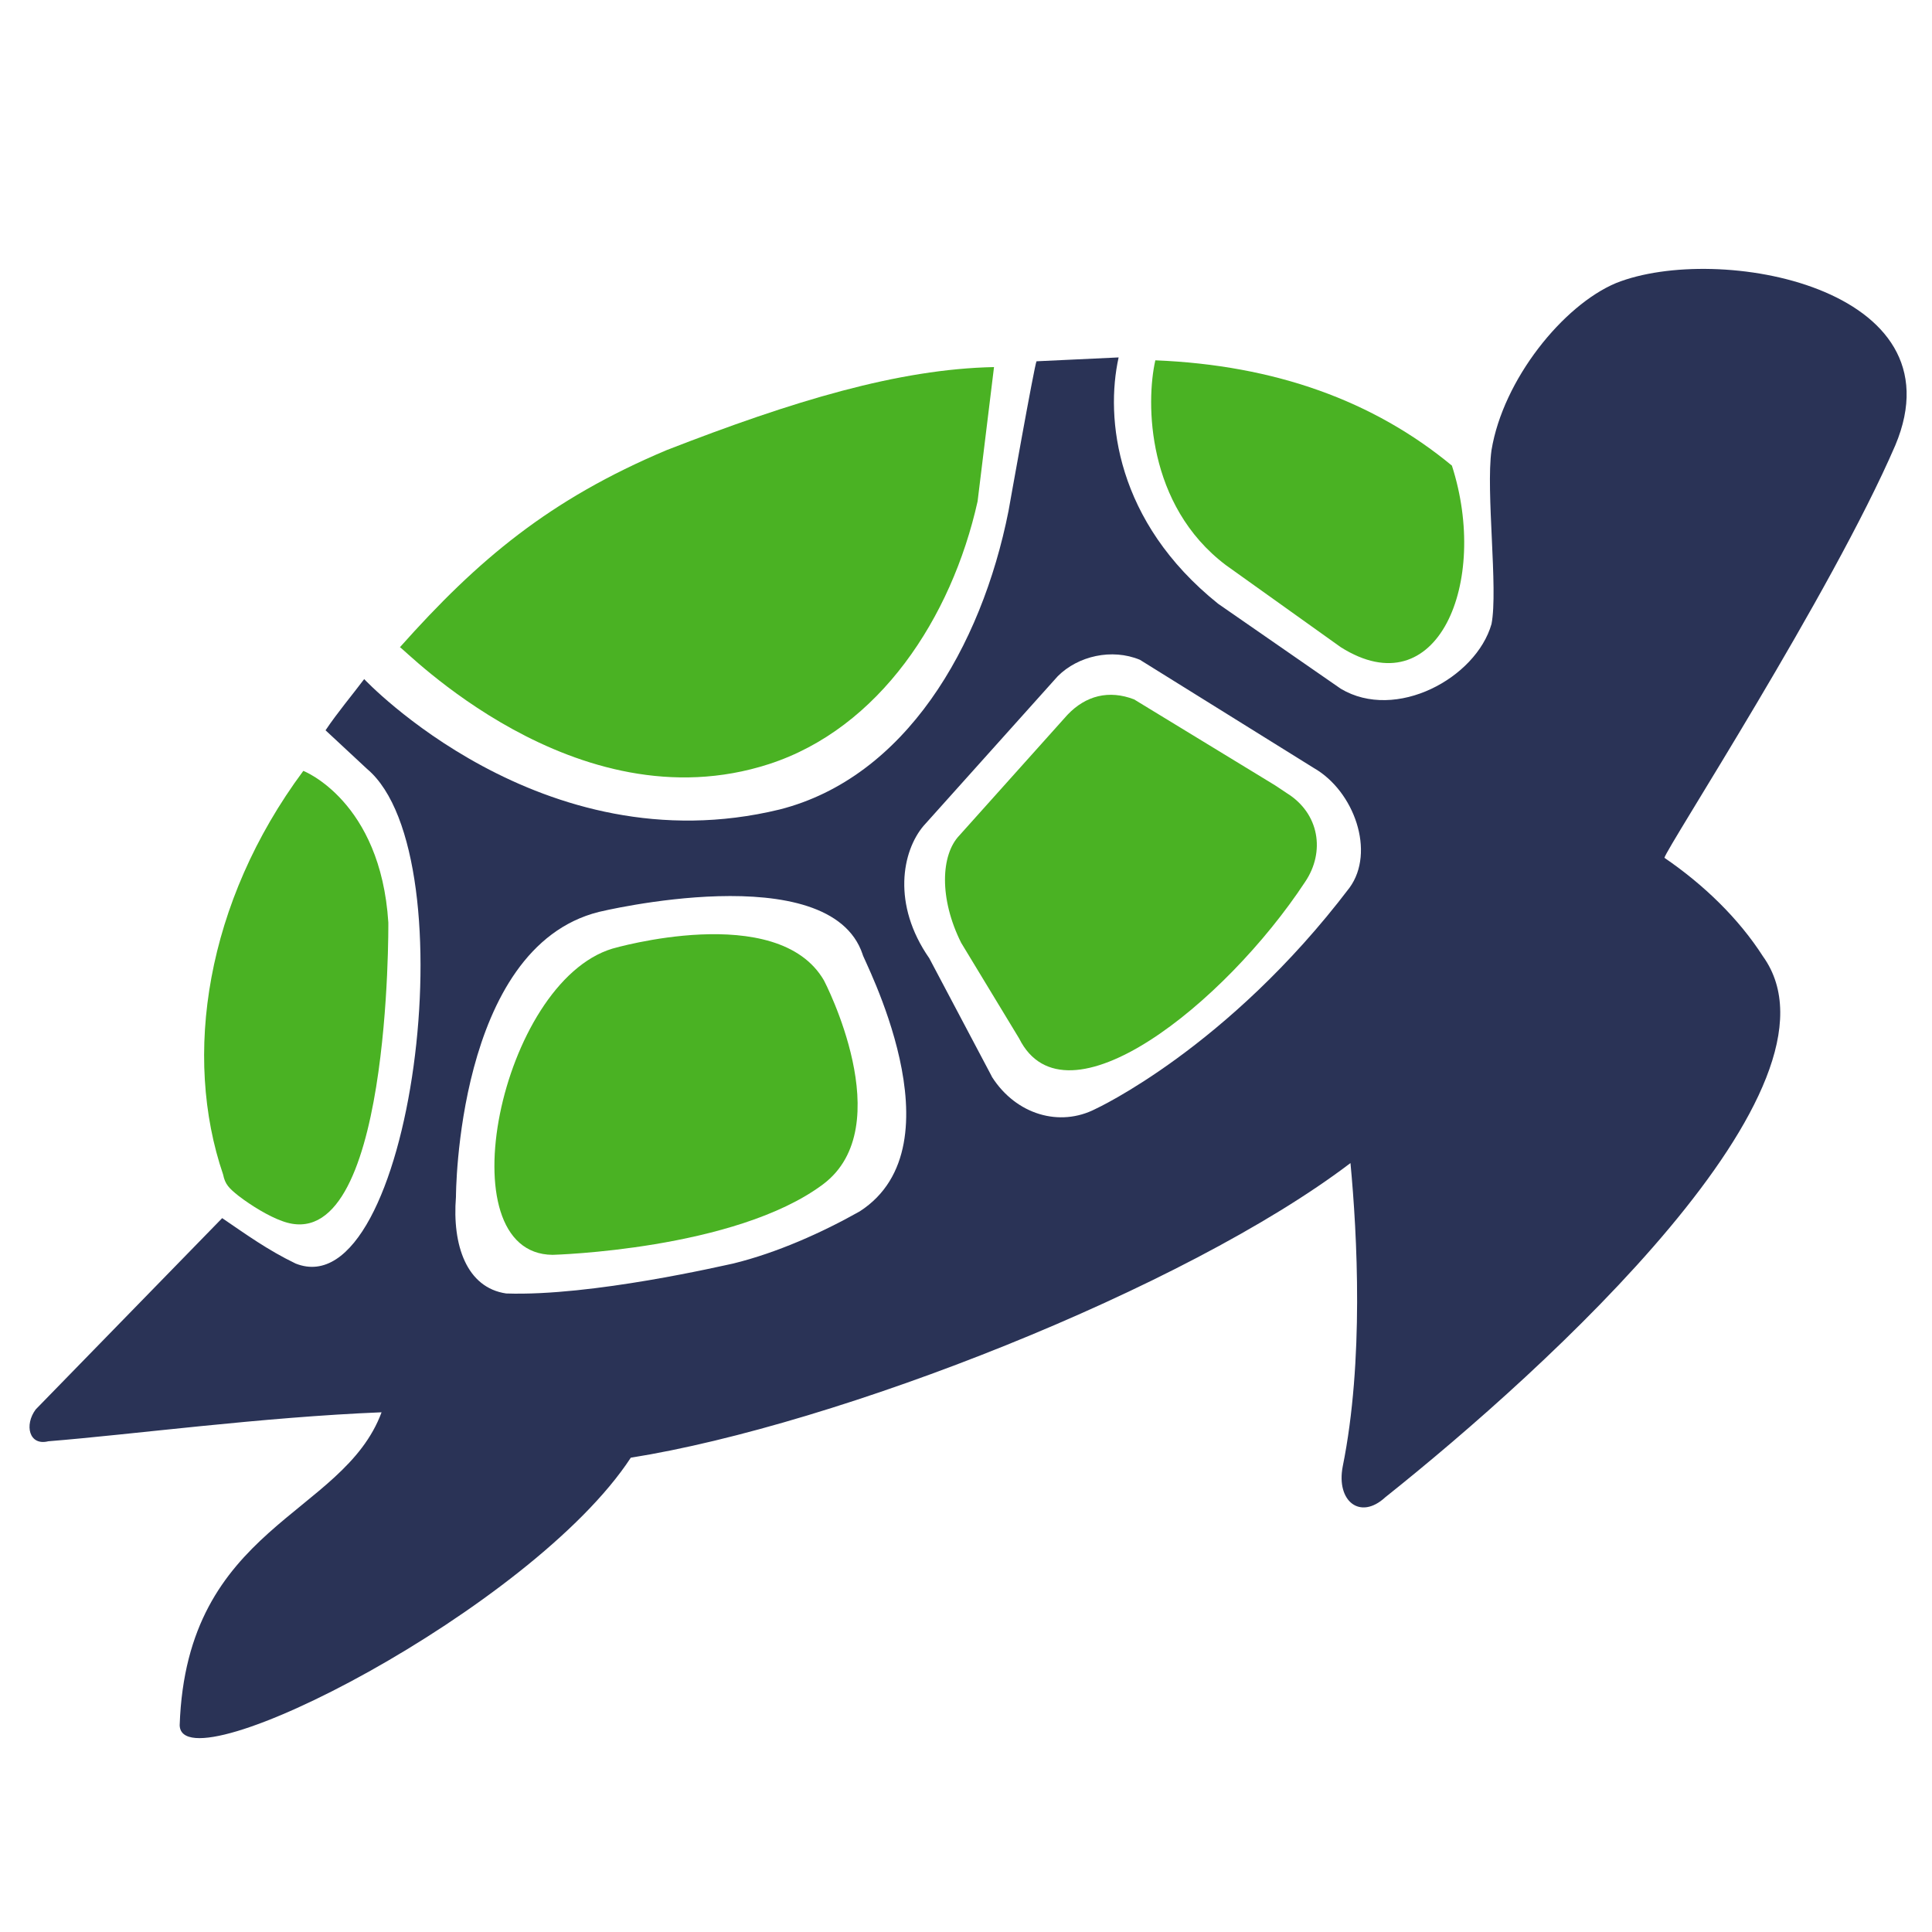
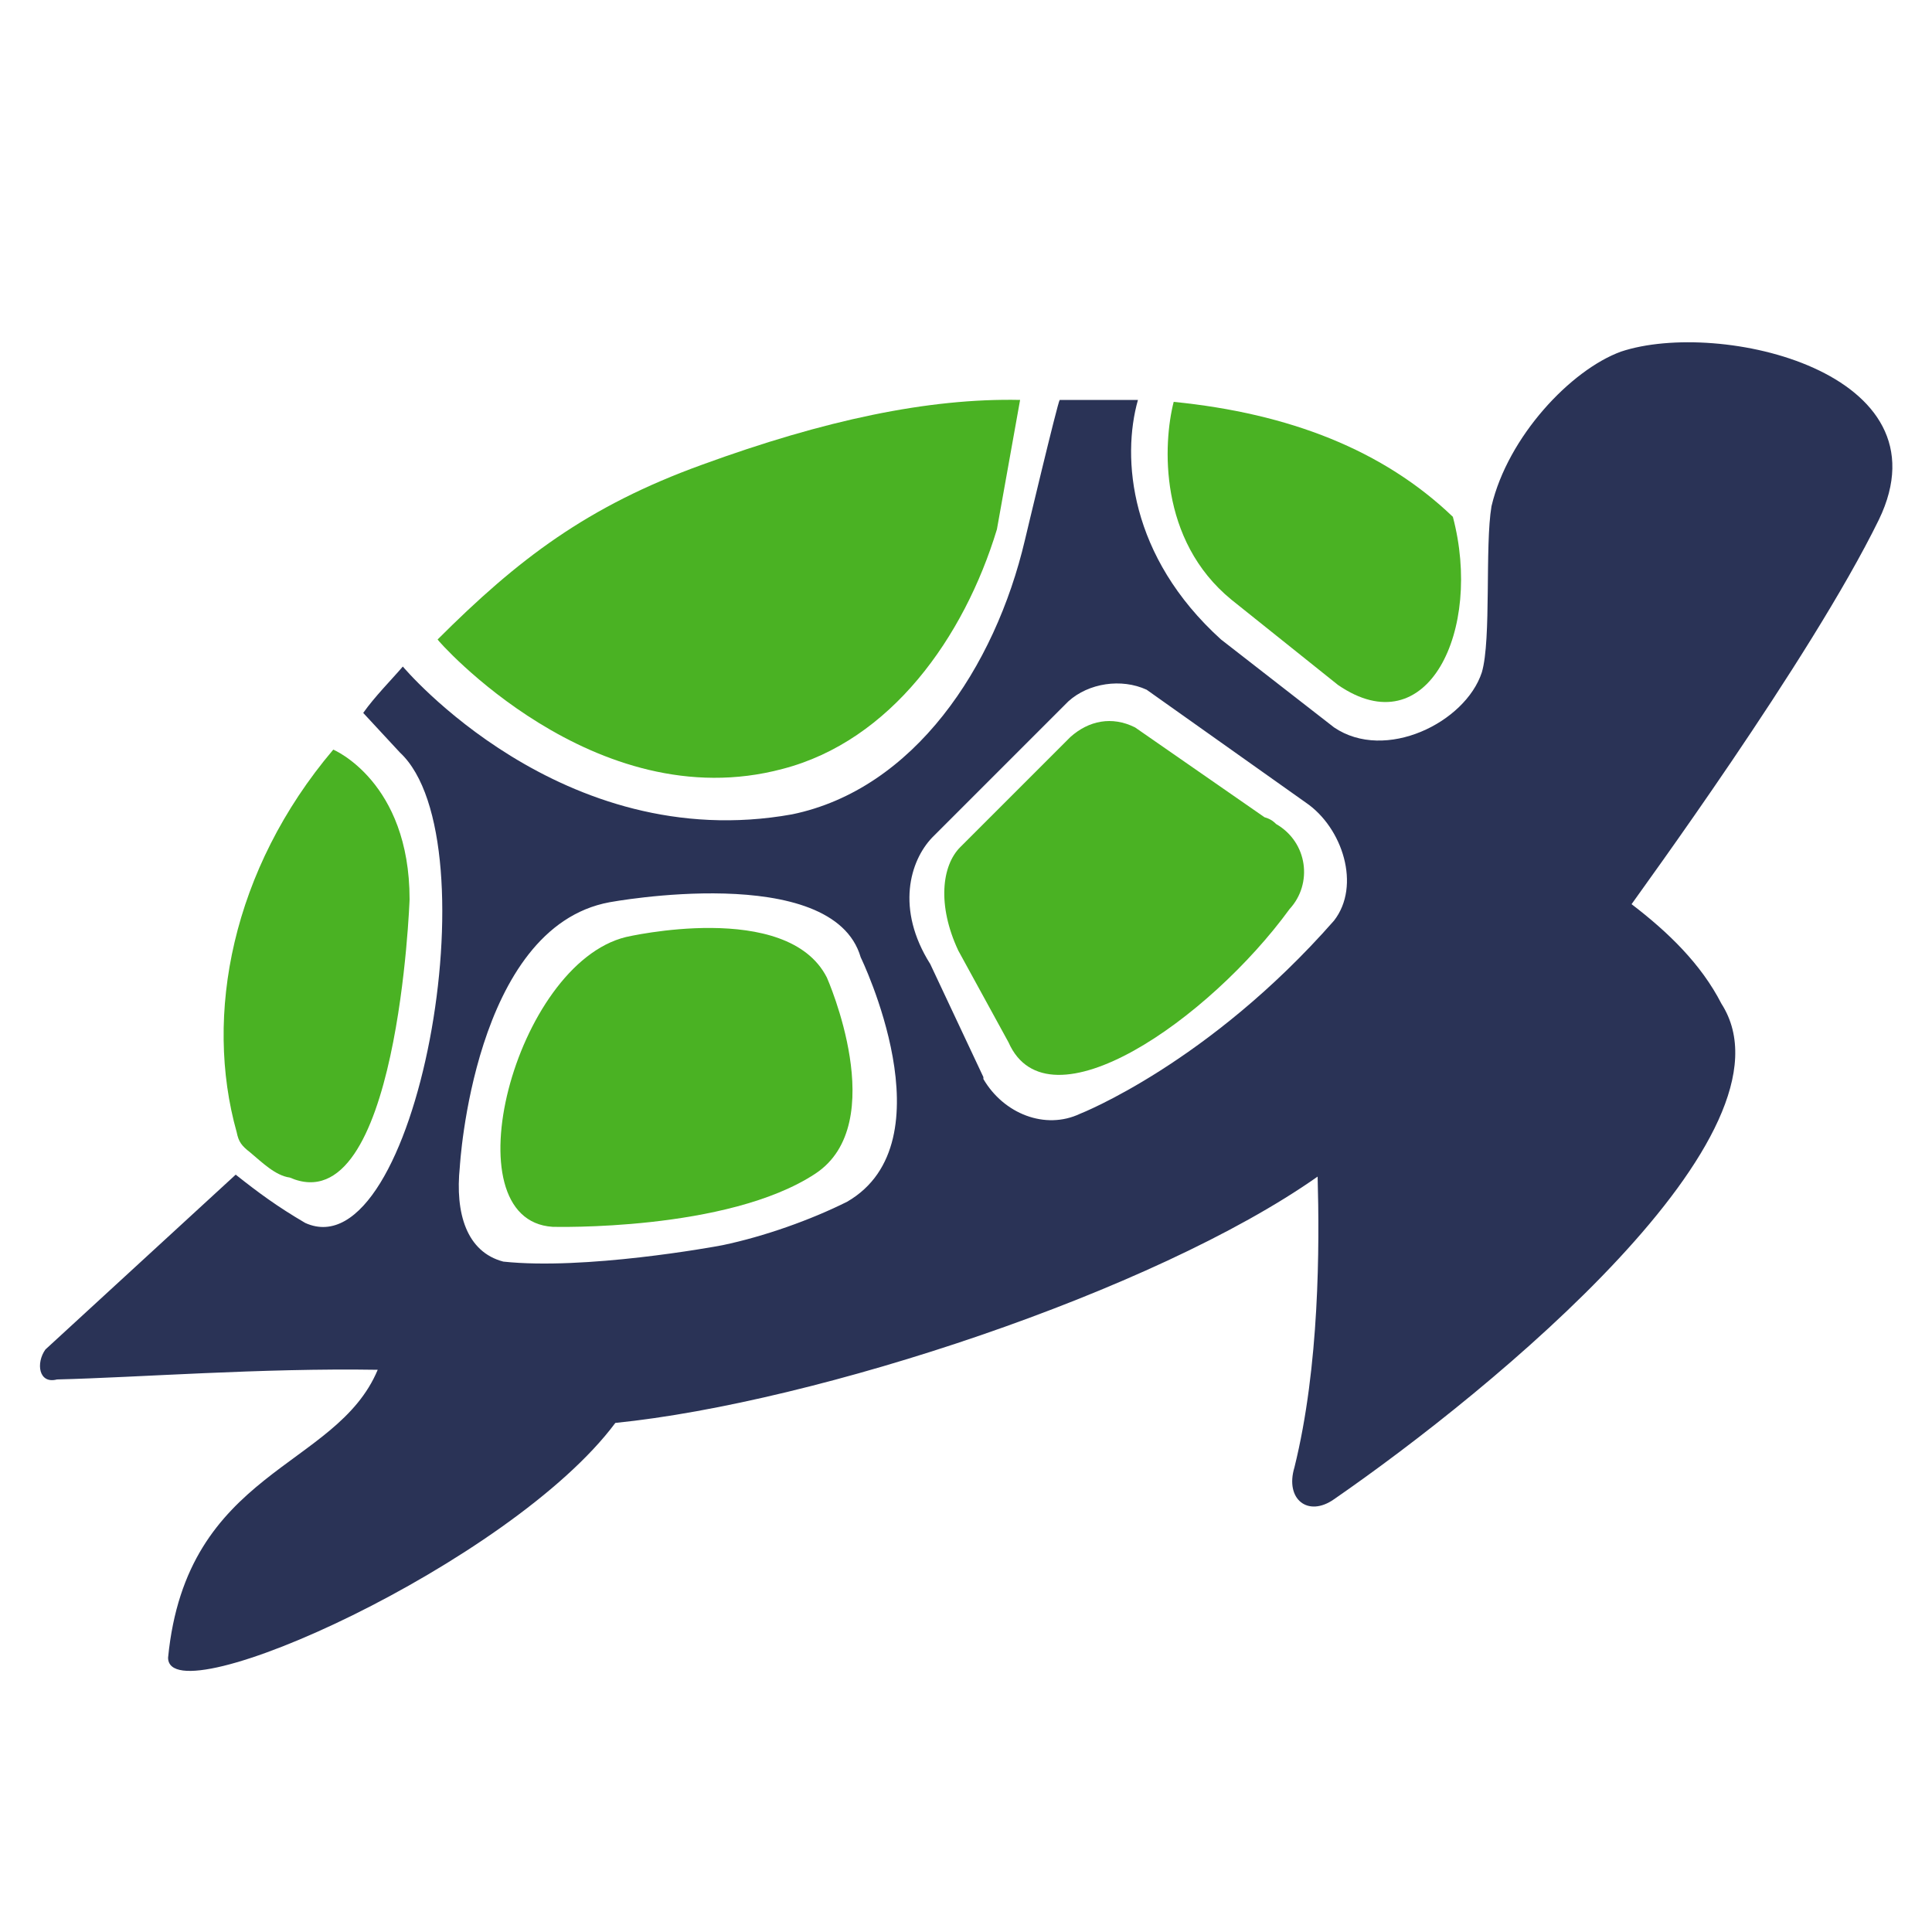
<svg xmlns="http://www.w3.org/2000/svg" xmlns:xlink="http://www.w3.org/1999/xlink" version="1.1" id="レイヤー_1" x="0px" y="0px" viewBox="0 0 200 200" style="enable-background:new 0 0 200 200;" xml:space="preserve">
  <style type="text/css">
- 	.st0{clip-path:url(#SVGID_00000067932163649615218950000015219868289312724142_);}
+ 	.st0{clip-path:url(#SVGID_00000003818447206344404970000018161433982554600088_);}
	.st1{fill:#4AB223;}
	.st2{fill:#2A3356;}
</style>
  <g>
    <g>
      <g>
        <g>
          <g>
-             <defs>
-               <rect id="SVGID_1_" x="-64480" y="41904" width="200" height="200" />
-             </defs>
-             <clipPath id="SVGID_00000110431335441733236610000016843966671562831760_">
-               <use xlink:href="#SVGID_1_" style="overflow:visible;" />
-             </clipPath>
-             <g id="グループ_56397" transform="translate(-16120 10476)" style="clip-path:url(#SVGID_00000110431335441733236610000016843966671562831760_);">
-               <path id="パス_104938" d="M16261.3-10333.1c-29.4,29.8-79.7,21.9-95-18.3c-18.1-48.5,27.9-97.2,77.1-77.7        C16283.1-10413,16291.3-10362.5,16261.3-10333.1 M16261-10333.4c34.3-35,8-95.4-40.5-95.8c-50.3-0.2-76.2,59.3-39.3,94.7        C16202.2-10313.6,16239.8-10311.5,16261-10333.4" />
-               <path id="パス_104939" d="M16163-10373.9c0.1-51.5,62.2-78,99.5-42c23.4,22.3,23.5,61.7,0,84        C16225.3-10295.9,16163.1-10322.3,16163-10373.9 M16163-10373.9c-0.4,31,26.6,57.4,57.5,56.3c29.9,0,55.8-26.6,55.2-56.3        c0.6-29.7-25.3-56.3-55.2-56.3C16189.6-10431.2,16162.7-10404.9,16163-10373.9" />
-               <path id="パス_104939_-_アウトライン" d="M16222.2-10314.2c-14,0-27.5-4.8-38.4-13.6c-5.5-4.4-10.1-9.7-13.7-15.8        c-3.8-6.3-6.3-13.3-7.4-20.6c-0.6-3.2-0.8-6.5-0.8-9.8c0-3.4,0.2-6.7,0.8-10c1.2-7.2,3.7-14.2,7.5-20.5        c3.6-6,8.2-11.3,13.7-15.7c10.9-8.7,24.3-13.5,38.3-13.5c7.3,0,14.6,1.4,21.4,4.1c7.3,2.9,14,7.3,19.7,12.8        c5.8,5.6,10.4,12.3,13.5,19.8c6,14.8,6,31.3,0,46.1c-3,7.5-7.6,14.2-13.5,19.8c-5.7,5.5-12.4,9.9-19.7,12.8        C16236.8-10315.5,16229.5-10314.2,16222.2-10314.2z M16221.2-10316.4c0.3,0,0.7,0,1,0c7.1,0,14-1.3,20.6-3.9        c7.1-2.8,13.5-7,19-12.4c5.6-5.3,10-11.8,12.9-19c5.8-14.2,5.8-30.1,0-44.4c-2.9-7.2-7.3-13.7-12.9-19        c-5.5-5.3-11.9-9.5-19-12.4c-6.6-2.6-13.5-3.9-20.6-3.9h-0.3c7,0.2,14,1.8,20.4,4.7c13.6,6.2,24.4,17.2,30.3,31        c2.9,6.9,4.4,14.3,4.3,21.8c0.1,7.5-1.3,14.9-4.3,21.8c-5.9,13.7-16.7,24.8-30.3,30.9        C16235.6-10318.1,16228.4-10316.5,16221.2-10316.4L16221.2-10316.4z M16164.9-10364.5c2.3,12.7,8.9,24.2,18.7,32.5        c9.8,8.5,22.2,13.2,35.2,13.3c0.6,0,1.1,0,1.7,0l0,0c7.2,0,14.3-1.6,20.9-4.5c13.1-5.9,23.5-16.5,29.2-29.8        c2.8-6.6,4.2-13.7,4.1-20.9l0,0c0.1-7.2-1.3-14.3-4.1-20.9c-5.6-13.2-16-23.8-29.1-29.8c-6.6-3-13.7-4.5-20.9-4.5l0,0        c-0.6,0-1.1,0-1.7,0c-12.9,0.1-25.3,4.8-35.1,13.2c-9.8,8.3-16.4,19.7-18.7,32.3c-0.5,3.2-0.8,6.4-0.8,9.7l0,0        C16164.2-10370.7,16164.4-10367.6,16164.9-10364.5z" />
-               <path id="パス_104940" d="M16254.6-10419.1c1.8-6.6,3.2-14.3,9-18.6c4.6-3.1,10.1-2.6,15.2-4.2c4.6-0.6,8.8,2.7,9.3,7.2        c0.1,0.6,0.1,1.3,0,1.9c-0.1,0.9-0.3,1.8-0.4,2.6c-0.6,3.2-1.2,7.6-3.1,10.3c-3.9,6-11.6,8.1-18,10.6l-0.2-0.4        c3.6-3.5,7.8-6.1,11.5-9.3c3.7-3.3,4.7-8.8,6-13.3c1.3-2.9,0-6.2-2.8-7.5c-0.7-0.3-1.4-0.5-2.2-0.5c-3.2,0.4-6.4,1.3-9.4,2.7        c-3.9,2.5-6.9,6.1-8.8,10.3c-1.7,3-3.6,5.8-5.7,8.4L16254.6-10419.1z" />
-               <path id="パス_104941" d="M16276.4-10383.8c4.6-0.6,9.2-0.9,13.8-1c5.5-1.1,10.8,2.5,11.8,8c0,0.2,0.1,0.5,0.1,0.7        c0.4,4.3-2,8.4-6.1,10.1c-5.9,1.8-12.2,1.6-18-0.7c4.5-1,9.1-1.7,13.8-1.8c3.6,0.2,6.7-2.5,6.9-6.1s-2.5-6.7-6.1-6.9        c-0.7,0-1.5,0-2.2,0.2C16285.6-10380.6,16280.7-10381.4,16276.4-10383.8" />
-               <path id="パス_104942" d="M16229.2-10430.9c-2.3-4.3-3.1-9.2-2.4-14.1c1-3.5-1.1-7.1-4.6-8.1s-7.1,1.1-8.1,4.6        c-0.2,0.7-0.3,1.4-0.2,2.2c-0.2,4.6-0.8,9.2-1.8,13.8c-2.3-5.7-2.5-12.1-0.7-18c1.7-4,5.8-6.5,10.1-6.1        c5.5,0.7,9.4,5.7,8.8,11.2c0,0.2-0.1,0.5-0.1,0.7C16230.1-10440.1,16229.8-10435.5,16229.2-10430.9" />
-               <path id="パス_104943" d="M16211.7-10319.1c2.3,4.3,3.1,9.2,2.4,14c-1,3.5,1.1,7.1,4.5,8.1c3.5,1,7.1-1.1,8.1-4.5        c0.2-0.7,0.3-1.4,0.2-2.2c0.2-4.6,0.8-9.2,1.8-13.8c2.3,5.7,2.5,12.1,0.7,18c-1.7,4-5.8,6.5-10.1,6.1        c-5.5-0.7-9.4-5.7-8.8-11.2c0-0.2,0.1-0.5,0.1-0.7C16210.8-10310,16211.1-10314.6,16211.7-10319.1" />
-               <path id="パス_104944" d="M16164.5-10366.3c-4.6,0.6-9.2,0.9-13.8,1c-5.5,1.1-10.8-2.5-11.8-8c0-0.2-0.1-0.5-0.1-0.7        c-0.4-4.3,2-8.4,6.1-10.1c5.9-1.8,12.2-1.6,18,0.7c-4.5,1-9.1,1.7-13.8,1.8c-3.6-0.2-6.7,2.5-6.9,6.1s2.5,6.7,6.1,6.9        c0.7,0,1.5,0,2.2-0.2C16155.3-10369.5,16160.2-10368.6,16164.5-10366.3" />
-               <path id="パス_104945" d="M16176.7-10336.3c-0.5,3-1.6,5.9-3.3,8.5l-4.3,8l-1.6-1.5c4.6-2.4,10.5-6.8,15.7-7.7        c-3.3,4-10.2,6.9-14.5,9.7c-0.5,0.3-1.2,0.1-1.5-0.4c-0.2-0.3-0.2-0.7,0-1.1l4.3-8        C16172.7-10331.6,16174.5-10334.1,16176.7-10336.3" />
-               <path id="合体_10" d="M16193.4-10367.3l7.5-28.1l28.1-7.5l20.6,20.6l-7.5,28.1l-28.1,7.5L16193.4-10367.3z" />
-               <path id="合体_10_-_アウトライン" d="M16213.6-10345.5l-21.5-21.5l7.9-29.3l29.3-7.9l21.5,21.5l-7.9,29.3        L16213.6-10345.5z M16194.7-10367.7l19.6,19.6l26.8-7.2l7.2-26.8l-19.6-19.6l-26.8,7.2L16194.7-10367.7z" />
-               <path id="パス_104948" d="M16213-10343l-0.7-0.7c-1.1,3-2.2,6-3.2,9.1c-2.3,4.8-3.2,10.2-2.4,15.5l0.4,0.1        c3.3-4.2,5.2-9.4,5.4-14.7c0.6-3.2,1.1-6.4,1.5-9.5L16213-10343z" />
-               <path id="パス_104949" d="M16189.6-10366.3l0.3-1c-3.3,0.5-6.6,1.1-9.8,1.8c-5.5,0.4-10.7,2.4-15,5.8l0.1,0.4        c5.4,0.7,11-0.3,15.8-2.7c3.2-1.1,6.3-2.3,9.4-3.5L16189.6-10366.3z" />
-               <path id="パス_104950" d="M16197.9-10397.1l0.3-1l1-0.3c-1.9-2.4-3.8-4.7-5.8-7c-2.8-4.3-6.9-7.7-11.8-9.6l-0.3,0.3        c1.9,4.8,5.2,9,9.6,11.8C16193.1-10401,16195.5-10399,16197.9-10397.1" />
-               <path id="パス_104951" d="M16230-10406.7l0.8,0.8c1.1-2.8,2.1-5.5,3.1-8.3c2.3-4.5,3.2-9.7,2.3-14.7l-0.4-0.1        c-3.2,3.9-5.1,8.8-5.4,13.9c-0.6,2.9-1,5.8-1.5,8.8L16230-10406.7z" />
-               <path id="パス_104952" d="M16274.5-10389.1c-4.8-0.9-9.8-0.2-14.1,2c-2.6,0.9-5.2,1.9-7.7,2.9l0.8,0.8l-0.3,1.1        c2.7-0.4,5.5-0.8,8.2-1.3c4.9-0.2,9.6-1.9,13.4-5.1L16274.5-10389.1" />
-               <path id="パス_104953" d="M16252-10346.9c-2.3-1.9-4.6-3.8-6.9-5.7l-0.3,1.1l-1.1,0.3c1.9,2.3,3.7,4.6,5.7,6.9        c2.8,4.3,6.9,7.6,11.6,9.4l0.3-0.3C16259.6-10340,16256.3-10344.1,16252-10346.9" />
+             <g>
+               <defs>
+                 <rect id="SVGID_1_" x="-80600" y="52380" width="200" height="200" />
+               </defs>
+               <clipPath id="SVGID_00000158716923606252662650000000727611711632415150_">
+                 <use xlink:href="#SVGID_1_" style="overflow:visible;" />
+               </clipPath>
+               <g id="グループ_56397" transform="translate(-16120 10476)" style="clip-path:url(#SVGID_00000158716923606252662650000000727611711632415150_);">
+                 <path id="パス_104938" d="M16261.3-10333.1c-29.4,29.8-79.7,21.9-95-18.3c-18.1-48.5,27.9-97.2,77.1-77.7         C16283.1-10413,16291.3-10362.5,16261.3-10333.1 M16261-10333.4c34.3-35,8-95.4-40.5-95.8c-50.3-0.2-76.2,59.3-39.3,94.7         C16202.2-10313.6,16239.8-10311.5,16261-10333.4" />
+                 <path id="パス_104939" d="M16163-10373.9c0.1-51.5,62.2-78,99.5-42c23.4,22.3,23.5,61.7,0,84         C16225.3-10295.9,16163.1-10322.3,16163-10373.9 M16163-10373.9c-0.4,31,26.6,57.4,57.5,56.3c29.9,0,55.8-26.6,55.2-56.3         c0.6-29.7-25.3-56.3-55.2-56.3C16189.6-10431.2,16162.7-10404.9,16163-10373.9" />
+                 <path id="パス_104939_-_アウトライン" d="M16222.2-10314.2c-14,0-27.5-4.8-38.4-13.6c-5.5-4.4-10.1-9.7-13.7-15.8         c-3.8-6.3-6.3-13.3-7.4-20.6c-0.6-3.2-0.8-6.5-0.8-9.8c0-3.4,0.2-6.7,0.8-10c1.2-7.2,3.7-14.2,7.5-20.5         c3.6-6,8.2-11.3,13.7-15.7c10.9-8.7,24.3-13.5,38.3-13.5c7.3,0,14.6,1.4,21.4,4.1c7.3,2.9,14,7.3,19.7,12.8         c5.8,5.6,10.4,12.3,13.5,19.8c6,14.8,6,31.3,0,46.1c-3,7.5-7.6,14.2-13.5,19.8c-5.7,5.5-12.4,9.9-19.7,12.8         C16236.8-10315.5,16229.5-10314.2,16222.2-10314.2z M16221.2-10316.4c0.3,0,0.7,0,1,0c7.1,0,14-1.3,20.6-3.9         c7.1-2.8,13.5-7,19-12.4c5.6-5.3,10-11.8,12.9-19c5.8-14.2,5.8-30.1,0-44.4c-2.9-7.2-7.3-13.7-12.9-19         c-5.5-5.3-11.9-9.5-19-12.4c-6.6-2.6-13.5-3.9-20.6-3.9h-0.3c7,0.2,14,1.8,20.4,4.7c13.6,6.2,24.4,17.2,30.3,31         c2.9,6.9,4.4,14.3,4.3,21.8c0.1,7.5-1.3,14.9-4.3,21.8c-5.9,13.7-16.7,24.8-30.3,30.9         C16235.6-10318.1,16228.4-10316.5,16221.2-10316.4L16221.2-10316.4z M16164.9-10364.5c2.3,12.7,8.9,24.2,18.7,32.5         c9.8,8.5,22.2,13.2,35.2,13.3c0.6,0,1.1,0,1.7,0l0,0c7.2,0,14.3-1.6,20.9-4.5c13.1-5.9,23.5-16.5,29.2-29.8         c2.8-6.6,4.2-13.7,4.1-20.9l0,0c0.1-7.2-1.3-14.3-4.1-20.9c-5.6-13.2-16-23.8-29.1-29.8c-6.6-3-13.7-4.5-20.9-4.5l0,0         c-0.6,0-1.1,0-1.7,0c-12.9,0.1-25.3,4.8-35.1,13.2c-9.8,8.3-16.4,19.7-18.7,32.3c-0.5,3.2-0.8,6.4-0.8,9.7l0,0         C16164.2-10370.7,16164.4-10367.6,16164.9-10364.5z" />
+                 <path id="パス_104940" d="M16254.6-10419.1c1.8-6.6,3.2-14.3,9-18.6c4.6-3.1,10.1-2.6,15.2-4.2c4.6-0.6,8.8,2.7,9.3,7.2         c0.1,0.6,0.1,1.3,0,1.9c-0.1,0.9-0.3,1.8-0.4,2.6c-0.6,3.2-1.2,7.6-3.1,10.3c-3.9,6-11.6,8.1-18,10.6l-0.2-0.4         c3.6-3.5,7.8-6.1,11.5-9.3c3.7-3.3,4.7-8.8,6-13.3c1.3-2.9,0-6.2-2.8-7.5c-0.7-0.3-1.4-0.5-2.2-0.5c-3.2,0.4-6.4,1.3-9.4,2.7         c-3.9,2.5-6.9,6.1-8.8,10.3c-1.7,3-3.6,5.8-5.7,8.4L16254.6-10419.1z" />
+                 <path id="パス_104941" d="M16276.4-10383.8c4.6-0.6,9.2-0.9,13.8-1c5.5-1.1,10.8,2.5,11.8,8c0,0.2,0.1,0.5,0.1,0.7         c0.4,4.3-2,8.4-6.1,10.1c-5.9,1.8-12.2,1.6-18-0.7c4.5-1,9.1-1.7,13.8-1.8c3.6,0.2,6.7-2.5,6.9-6.1s-2.5-6.7-6.1-6.9         c-0.7,0-1.5,0-2.2,0.2C16285.6-10380.6,16280.7-10381.4,16276.4-10383.8" />
+                 <path id="パス_104942" d="M16229.2-10430.9c-2.3-4.3-3.1-9.2-2.4-14.1c1-3.5-1.1-7.1-4.6-8.1s-7.1,1.1-8.1,4.6         c-0.2,0.7-0.3,1.4-0.2,2.2c-0.2,4.6-0.8,9.2-1.8,13.8c-2.3-5.7-2.5-12.1-0.7-18c1.7-4,5.8-6.5,10.1-6.1         c5.5,0.7,9.4,5.7,8.8,11.2c0,0.2-0.1,0.5-0.1,0.7C16230.1-10440.1,16229.8-10435.5,16229.2-10430.9" />
+                 <path id="パス_104943" d="M16211.7-10319.1c2.3,4.3,3.1,9.2,2.4,14c-1,3.5,1.1,7.1,4.5,8.1c3.5,1,7.1-1.1,8.1-4.5         c0.2-0.7,0.3-1.4,0.2-2.2c0.2-4.6,0.8-9.2,1.8-13.8c2.3,5.7,2.5,12.1,0.7,18c-1.7,4-5.8,6.5-10.1,6.1         c-5.5-0.7-9.4-5.7-8.8-11.2c0-0.2,0.1-0.5,0.1-0.7C16210.8-10310,16211.1-10314.6,16211.7-10319.1" />
+                 <path id="パス_104944" d="M16164.5-10366.3c-4.6,0.6-9.2,0.9-13.8,1c-5.5,1.1-10.8-2.5-11.8-8c0-0.2-0.1-0.5-0.1-0.7         c-0.4-4.3,2-8.4,6.1-10.1c5.9-1.8,12.2-1.6,18,0.7c-4.5,1-9.1,1.7-13.8,1.8c-3.6-0.2-6.7,2.5-6.9,6.1s2.5,6.7,6.1,6.9         c0.7,0,1.5,0,2.2-0.2C16155.3-10369.5,16160.2-10368.6,16164.5-10366.3" />
+                 <path id="パス_104945" d="M16176.7-10336.3c-0.5,3-1.6,5.9-3.3,8.5l-4.3,8l-1.6-1.5c4.6-2.4,10.5-6.8,15.7-7.7         c-3.3,4-10.2,6.9-14.5,9.7c-0.5,0.3-1.2,0.1-1.5-0.4c-0.2-0.3-0.2-0.7,0-1.1l4.3-8         C16172.7-10331.6,16174.5-10334.1,16176.7-10336.3" />
+                 <path id="合体_10" d="M16193.4-10367.3l7.5-28.1l28.1-7.5l20.6,20.6l-7.5,28.1l-28.1,7.5L16193.4-10367.3z" />
+                 <path id="合体_10_-_アウトライン" d="M16213.6-10345.5l-21.5-21.5l7.9-29.3l29.3-7.9l21.5,21.5l-7.9,29.3         L16213.6-10345.5z M16194.7-10367.7l19.6,19.6l26.8-7.2l7.2-26.8l-19.6-19.6l-26.8,7.2L16194.7-10367.7z" />
+                 <path id="パス_104948" d="M16213-10343l-0.7-0.7c-1.1,3-2.2,6-3.2,9.1c-2.3,4.8-3.2,10.2-2.4,15.5l0.4,0.1         c3.3-4.2,5.2-9.4,5.4-14.7c0.6-3.2,1.1-6.4,1.5-9.5L16213-10343z" />
+                 <path id="パス_104949" d="M16189.6-10366.3l0.3-1c-3.3,0.5-6.6,1.1-9.8,1.8c-5.5,0.4-10.7,2.4-15,5.8l0.1,0.4         c5.4,0.7,11-0.3,15.8-2.7c3.2-1.1,6.3-2.3,9.4-3.5L16189.6-10366.3z" />
+                 <path id="パス_104950" d="M16197.9-10397.1l0.3-1l1-0.3c-1.9-2.4-3.8-4.7-5.8-7c-2.8-4.3-6.9-7.7-11.8-9.6l-0.3,0.3         c1.9,4.8,5.2,9,9.6,11.8C16193.1-10401,16195.5-10399,16197.9-10397.1" />
+                 <path id="パス_104951" d="M16230-10406.7l0.8,0.8c1.1-2.8,2.1-5.5,3.1-8.3c2.3-4.5,3.2-9.7,2.3-14.7l-0.4-0.1         c-3.2,3.9-5.1,8.8-5.4,13.9c-0.6,2.9-1,5.8-1.5,8.8L16230-10406.7z" />
+                 <path id="パス_104952" d="M16274.5-10389.1c-4.8-0.9-9.8-0.2-14.1,2c-2.6,0.9-5.2,1.9-7.7,2.9l0.8,0.8l-0.3,1.1         c2.7-0.4,5.5-0.8,8.2-1.3c4.9-0.2,9.6-1.9,13.4-5.1L16274.5-10389.1" />
+                 <path id="パス_104953" d="M16252-10346.9c-2.3-1.9-4.6-3.8-6.9-5.7l-0.3,1.1l-1.1,0.3c1.9,2.3,3.7,4.6,5.7,6.9         c2.8,4.3,6.9,7.6,11.6,9.4l0.3-0.3C16259.6-10340,16256.3-10344.1,16252-10346.9" />
+               </g>
            </g>
          </g>
        </g>
      </g>
    </g>
  </g>
  <g>
-     <path id="パス_105473_00000006708812304069632180000006950356396596842429_" class="st1" d="M40.2,95.5   c-0.8-12.6-8.8-15.7-8.8-15.7c-10.1,13.6-12.5,29.5-8.3,41.8c0.2,1,0.6,1.4,1.6,2.2c1.3,1,3.1,2.1,4.5,2.6   C40.5,130.6,40.2,95.5,40.2,95.5" />
-     <path id="パス_105474_00000153683794539459767940000000315338267767139216_" class="st1" d="M105.5,107.5   c4.8,9.6,21.3-3.6,29.6-16.2c2.1-3.1,1.5-7.1-1.9-9.2c-0.3-0.2-0.6-0.4-1.2-0.8l-14.6-8.9c-2.6-1-5-0.4-6.9,1.6L99.3,86.5   c-1.9,2-2.1,6.5,0.2,11.1L105.5,107.5z" />
-     <path id="パス_105475_00000003798656127266382210000013437214425549770165_" class="st1" d="M79.6,79.1   C91,75.4,98.5,64,101.2,51.9l1.7-13.9c-9.9,0.2-20.8,3.5-33.9,8.6c-12.1,5.1-19.5,11.3-27.6,20.4C41.7,67,59.5,85.6,79.6,79.1" />
-     <path id="パス_105476_00000118366064688746460430000017357711044954611380_" class="st1" d="M126.9,58.5l11.9,8.5   c10,6.3,15.4-6.7,11.5-18.8c-8.1-6.7-18.3-10.4-30.7-10.9C118.6,41.7,118.7,52.3,126.9,58.5" />
-     <path id="パス_105477_00000048503438798796595200000000937756869678701961_" class="st1" d="M57.2,129.9c0,0,18.9-0.5,28-7.3   c8-6,0.1-21.1,0.1-21.1c-4.8-8.3-21.9-3.3-21.9-3.3C51.8,101.7,46,129.8,57.2,129.9" />
-     <path id="パス_105478_00000155118951587378998730000002529906600656696461_" class="st2" d="M196.2,46.1   c6.9-16.4-18.4-21-28.9-16.8c-5.5,2.3-11.7,10-12.9,17.3c-0.6,4.3,0.7,14.4,0,18c-1.6,5.6-9.9,10.1-15.6,6.7l-12.7-8.8   c-10.6-8.5-11.7-19.2-10.3-25.5l-8.5,0.4c-0.2,0.3-2.9,15.5-2.9,15.5C101.6,67,93.7,80.5,80.7,83.8c-24.7,6-43-13.5-43-13.5   c-1.2,1.6-2.8,3.5-4,5.3l4.3,4c10.7,9,4.6,56-7.4,51.2c-2.9-1.4-5.1-3-7.6-4.7L3.7,145.9c-1.2,1.6-0.7,3.8,1.3,3.3   c8.7-0.7,22.1-2.5,34.5-3l0,0c-4,10.8-20.2,11.7-20.9,32.4c0.2,6.5,36.5-12.1,46.7-27.7c21.4-3.4,57.4-17.5,74.5-30.5   c0.7,7.4,1.4,20.5-0.8,31.4c-0.7,3.6,1.8,5.6,4.4,3.2c16.7-13.3,48.8-42.5,39.1-56c-2.5-3.9-6.1-7.4-10.2-10.2   C172.5,87.8,189.6,61.4,196.2,46.1 M24.9,127.4L24.9,127.4L24.9,127.4 M89,125.4c-3.9,2.2-8.6,4.3-13.1,5.4   c-1,0.2-14.6,3.4-23.5,3.1c-4.1-0.6-5.6-5-5.2-10c0,0,0-25.8,14.8-29.5c0,0,23.9-5.8,27.3,4.4C89.2,99,99.7,118.5,89,125.4    M113.4,114.8c-3.7,1.9-8.2,0.6-10.7-3.3l-0.1-0.2l-6.4-12.1c-3.9-5.6-2.8-11.1-0.6-13.7l13.9-15.5c2.1-2.1,5.6-2.9,8.5-1.7   l18,11.2c4.2,2.4,6.4,8.7,3.7,12.4C127.1,108.5,113.4,114.8,113.4,114.8" />
+     <path id="パス_105473" class="st1" d="M42.4,93.1c0-12.2-7.9-15.5-7.9-15.5C24,90,21.1,105.1,24.5,117.2c0.2,1,0.5,1.4,1.4,2.1   c1.2,1,2.6,2.4,4.1,2.6C41.2,126.8,42.4,93.1,42.4,93.1" />
+     <path id="パス_105474" class="st1" d="M104.4,107.9c4.1,9.3,20.8-2.4,29.1-13.8c2.4-2.6,1.9-6.9-1.4-8.8   c-0.2-0.2-0.5-0.5-1.2-0.7l-13.4-9.3c-2.4-1.2-4.8-0.7-6.7,1L99.4,87.7c-1.9,1.9-2.4,6-0.2,10.7L104.4,107.9z" />
+     <path id="パス_105475" class="st1" d="M81,79.6c11.2-2.9,18.8-13.6,22.2-24.8l2.4-13.4c-9.5-0.2-20.3,2.1-32.9,6.7   c-11.9,4.3-19.1,9.8-27.4,18.1C45.2,66.2,61.5,84.8,81,79.6" />
+     <path id="パス_105476" class="st1" d="M127.5,62.1l11,8.8c9.3,6.4,15-5.7,11.9-17.4c-7.2-6.9-16.9-10.7-28.9-11.9   C120.4,45.9,119.9,55.9,127.5,62.1" />
+     <path id="パス_105477" class="st1" d="M57.2,127c0,0,18.1,0.5,27.2-5.5c7.9-5.2,1.2-20.3,1.2-20.3C81.5,93.1,64.8,97,64.8,97   C53.3,99.8,46.4,126.3,57.2,127" />
+     <path id="パス_105478" class="st2" d="M194.5,53.8c7.4-15.3-16.5-20.8-26.7-17.4c-5.2,1.9-11.7,8.8-13.4,16   c-0.7,4.1,0,13.8-1,17.2c-1.7,5.2-10,9.3-15.3,5.7l-11.7-9.1c-9.5-8.6-10.3-18.8-8.6-24.8h-8.1c-0.2,0.2-3.6,14.5-3.6,14.5   C103,69.1,94.6,81.7,82,84.3c-23.9,4.3-40.3-15.3-40.3-15.3c-1.2,1.4-2.9,3.1-4.1,4.8l3.8,4.1c9.8,9.1,1.7,53.9-9.8,48.7   c-2.9-1.7-4.8-3.1-7.2-5L4.7,139.7c-1,1.4-0.7,3.6,1.2,3.1c8.3-0.2,21.2-1.2,33.2-1l0,0c-4.3,10.3-19.8,10.3-21.7,29.8   c0,6.2,35.5-9.8,46.3-24.3c20.8-2.1,55.8-13.6,72.7-25.5c0.2,7.2,0.2,19.6-2.4,30.1c-1,3.3,1.4,5.2,4.1,3.3   c16.5-11.4,48.7-37.9,40.1-51.3c-2.1-4.1-5.5-7.4-9.3-10.3C169.5,92.7,187.4,68.3,194.5,53.8 M26.2,123L26.2,123L26.2,123    M87.7,124.4c-3.8,1.9-8.6,3.6-12.9,4.5c-1,0.2-14.3,2.6-22.7,1.7c-3.8-1-5-5-4.5-9.8c0,0,1.4-24.8,15.5-27.4c0,0,23.1-4.3,26,5.7   C89.1,99.1,98.4,118.2,87.7,124.4 M111.8,115.3c-3.6,1.7-7.9,0-10-3.6v-0.2l-5.5-11.7c-3.6-5.7-2.1-10.7,0.2-13.1l14.1-14.1   c2.1-1.9,5.5-2.4,8.1-1.2l16.5,11.7c3.8,2.6,5.7,8.6,2.9,12.2C125.1,110.1,111.8,115.3,111.8,115.3" />
  </g>
</svg>
